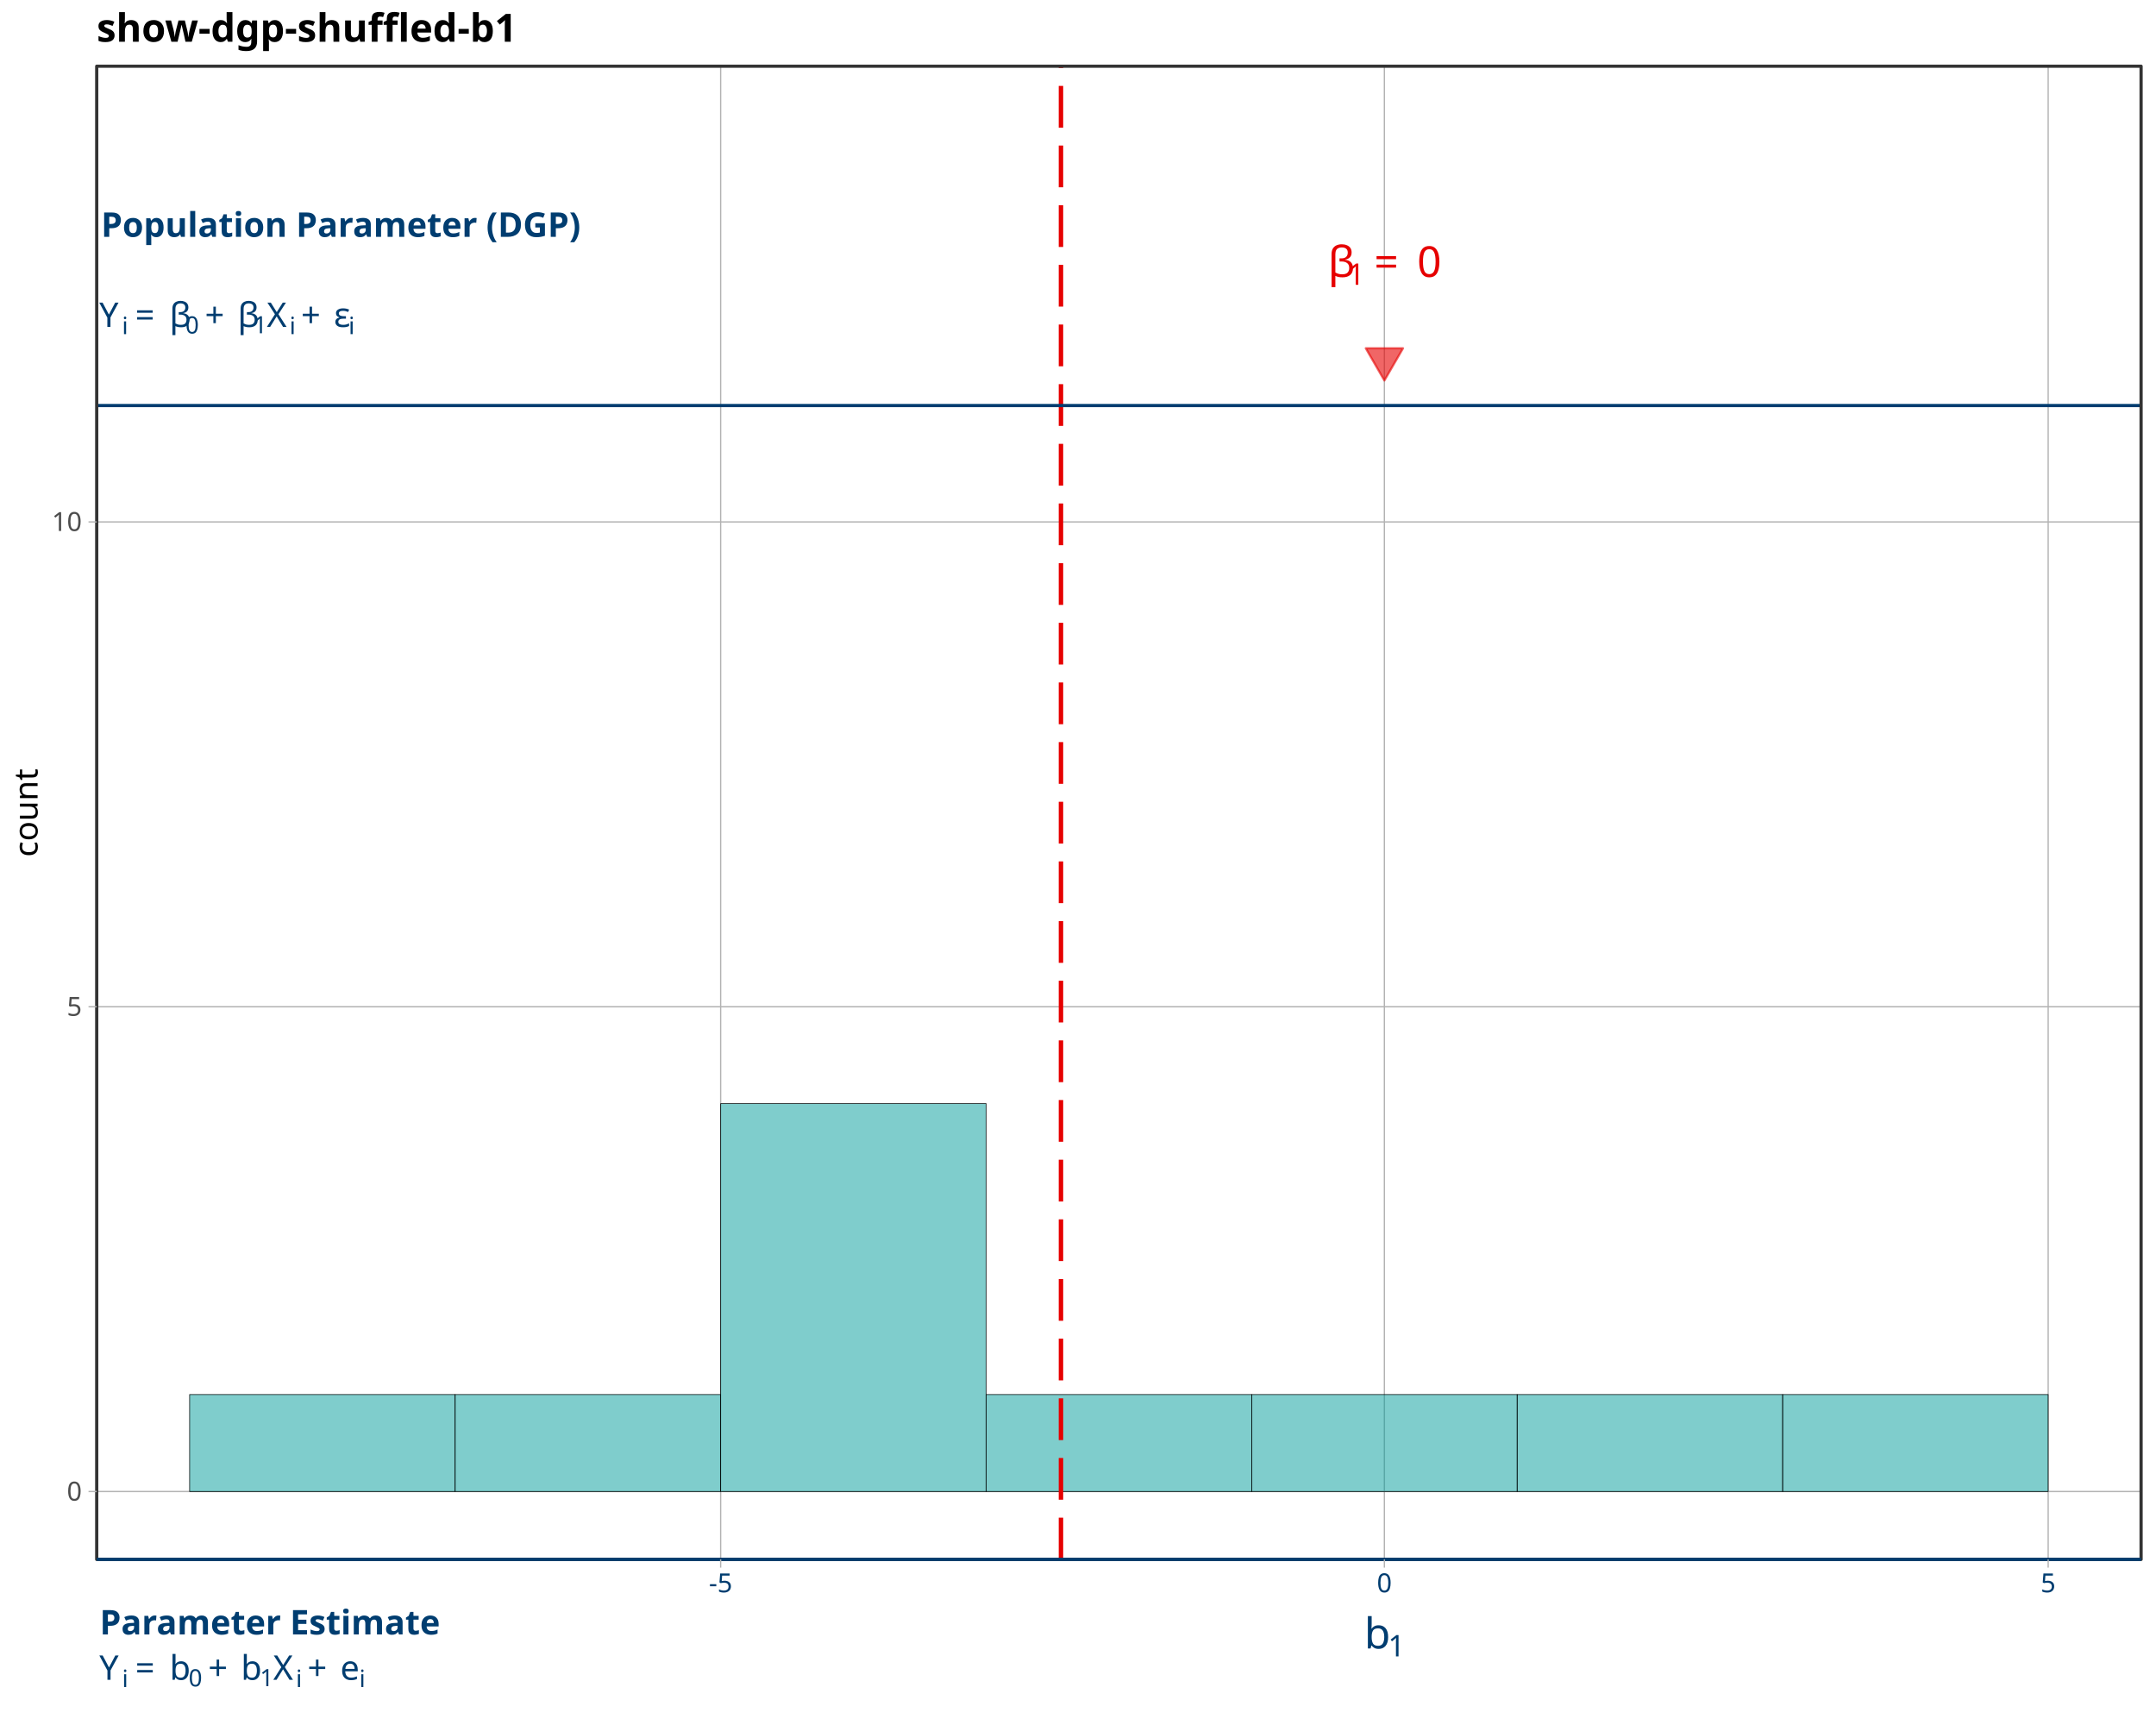
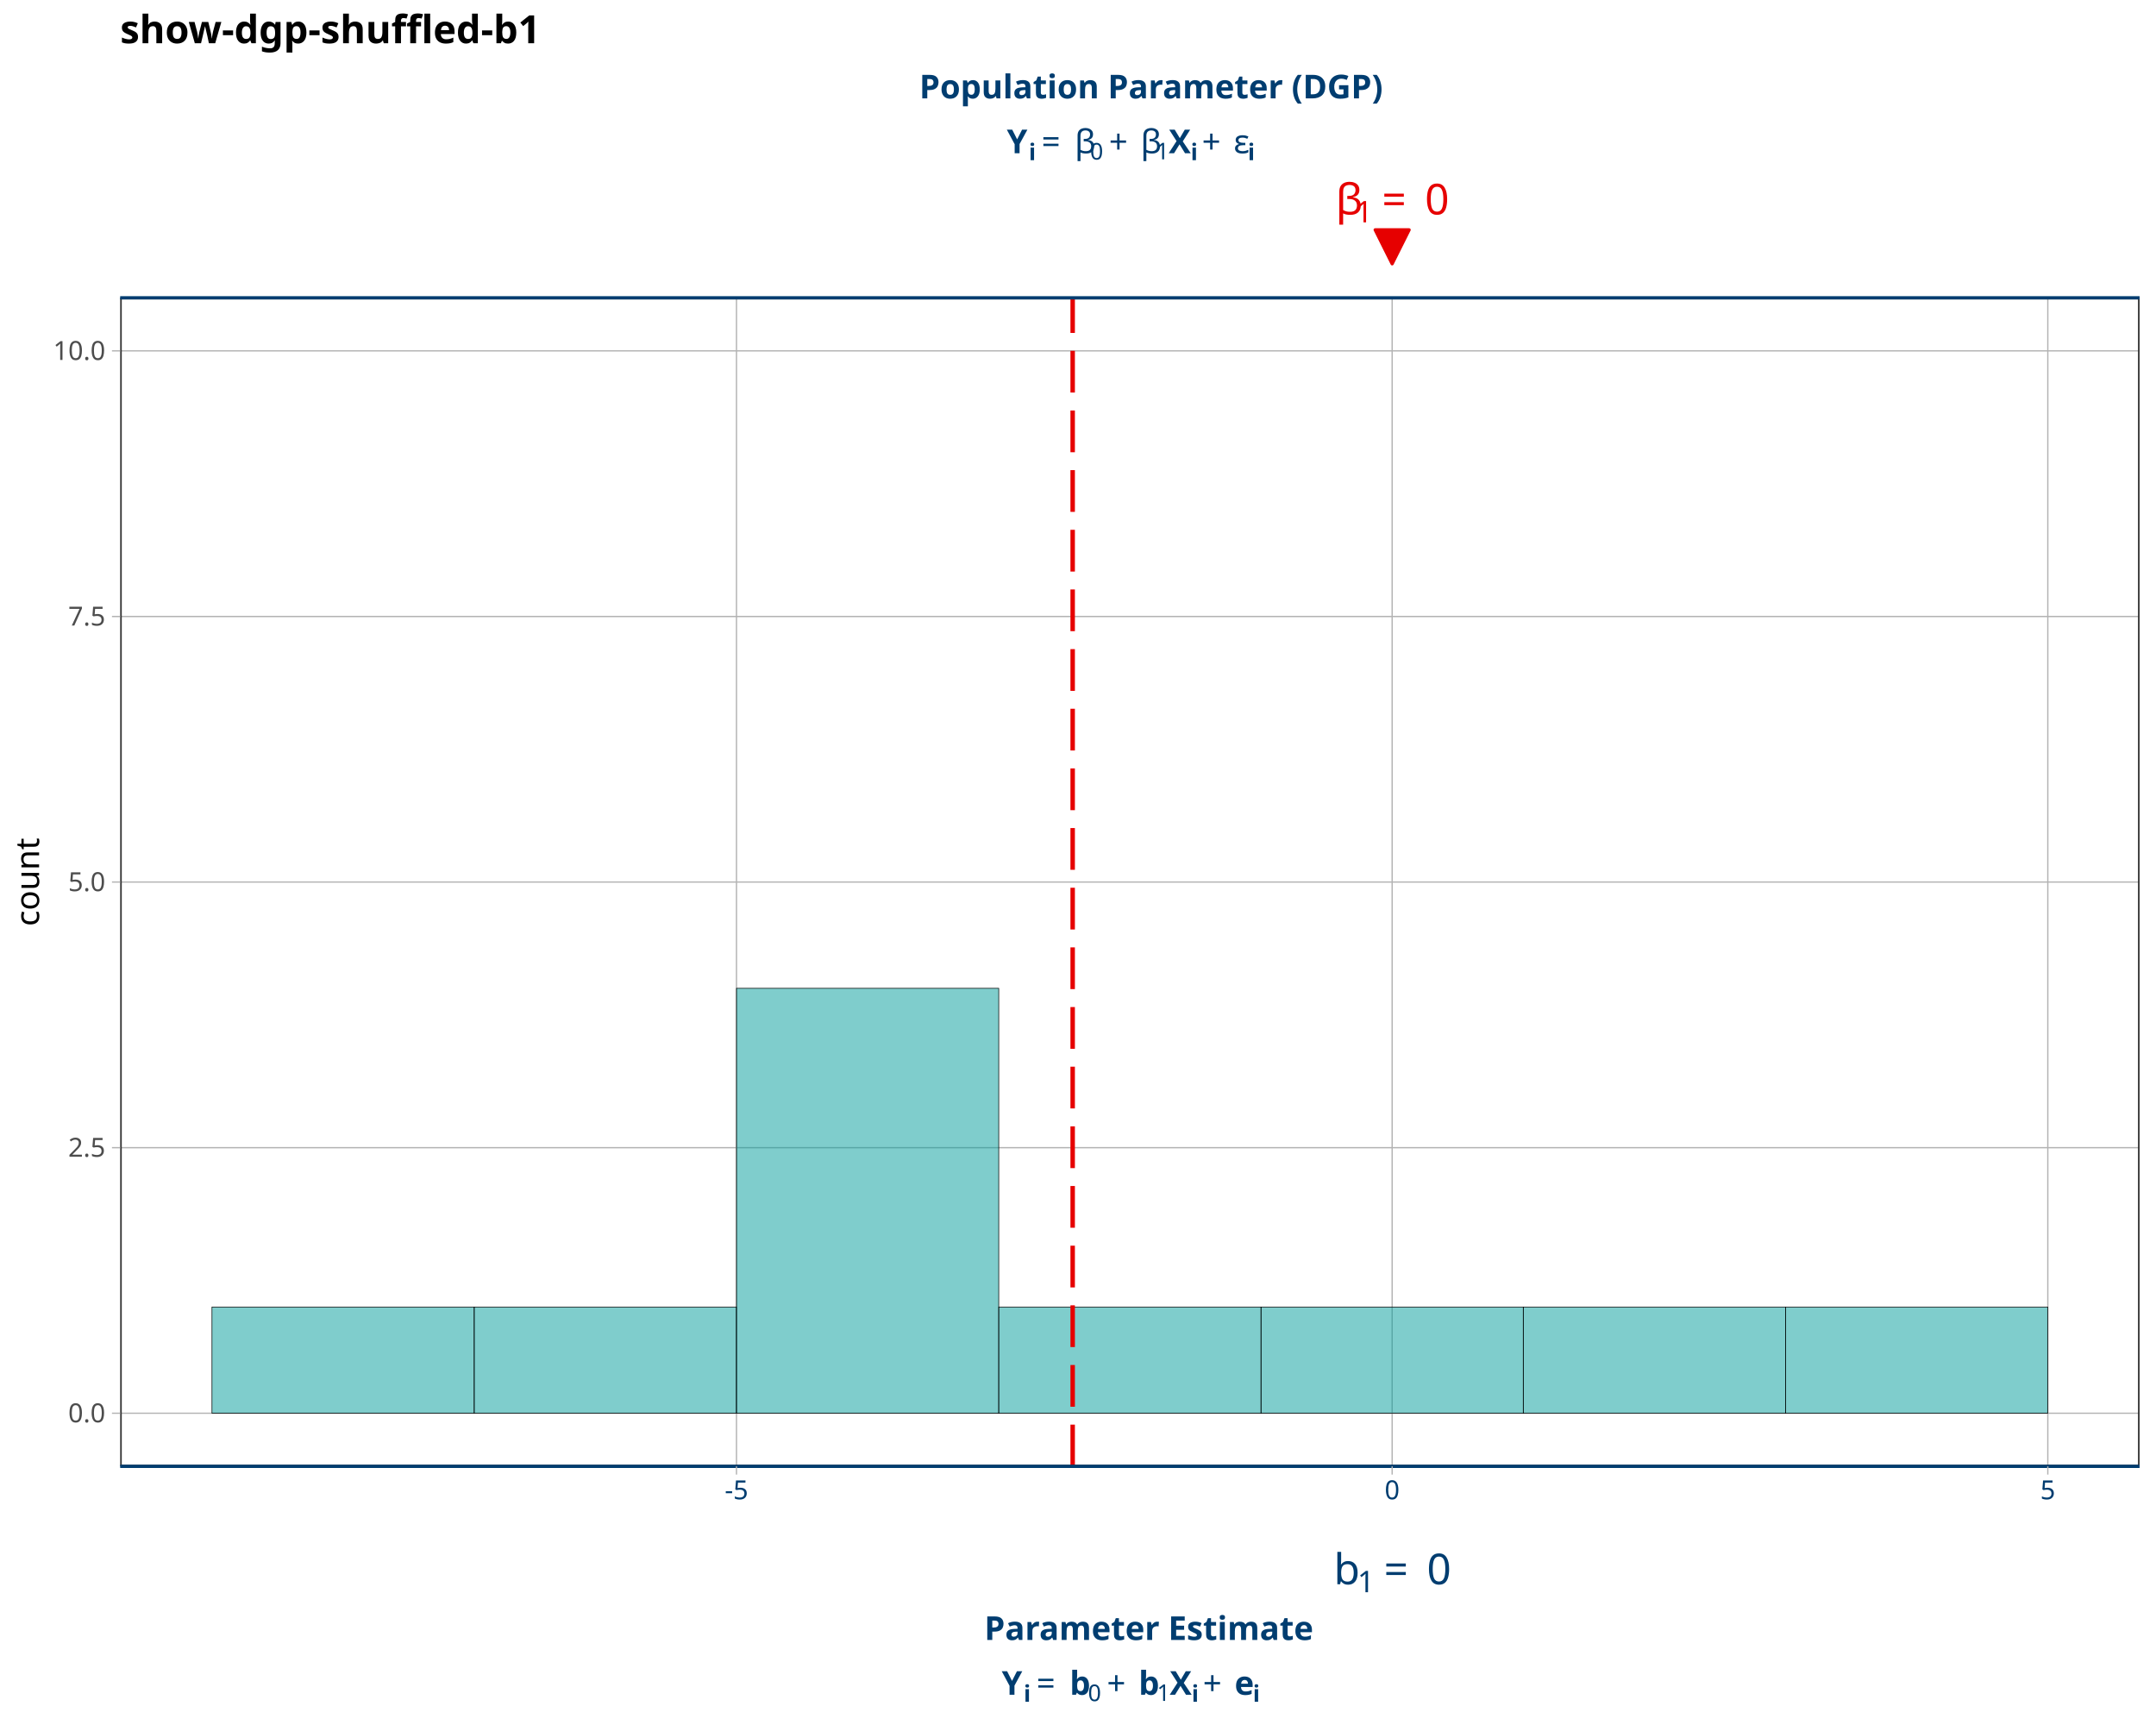
<svg xmlns="http://www.w3.org/2000/svg" class="svglite" data-engine-version="2.0" width="720.00pt" height="576.00pt" viewBox="0 0 720.00 576.00">
  <defs>
    <style type="text/css">
    .svglite line, .svglite polyline, .svglite polygon, .svglite path, .svglite rect, .svglite circle {
      fill: none;
      stroke: #000000;
      stroke-linecap: round;
      stroke-linejoin: round;
      stroke-miterlimit: 10.00;
    }
  </style>
  </defs>
  <rect width="100%" height="100%" style="stroke: none; fill: #FFFFFF;" />
  <defs>
    <clipPath id="cpMC4wMHw3MjAuMDB8MC4wMHw1NzYuMDA=">
      <rect x="0.00" y="0.00" width="720.00" height="576.00" />
    </clipPath>
  </defs>
  <g clip-path="url(#cpMC4wMHw3MjAuMDB8MC4wMHw1NzYuMDA=)">
    <rect x="0.00" y="0.00" width="720.00" height="576.00" style="stroke-width: 1.07; stroke: #FFFFFF; fill: #FFFFFF;" />
-     <rect x="32.30" y="22.11" width="682.72" height="498.60" style="stroke-width: 1.07; stroke: none; fill: #FFFFFF;" />
-     <polyline points="32.30,498.04 715.02,498.04 " style="stroke-width: 0.43; stroke: #B3B3B3; stroke-linecap: butt;" />
-     <polyline points="32.30,336.16 715.02,336.16 " style="stroke-width: 0.43; stroke: #B3B3B3; stroke-linecap: butt;" />
-     <polyline points="32.30,174.28 715.02,174.28 " style="stroke-width: 0.43; stroke: #B3B3B3; stroke-linecap: butt;" />
-     <polyline points="240.66,520.70 240.66,22.11 " style="stroke-width: 0.43; stroke: #B3B3B3; stroke-linecap: butt;" />
-     <polyline points="462.32,520.70 462.32,22.11 " style="stroke-width: 0.43; stroke: #B3B3B3; stroke-linecap: butt;" />
-     <polyline points="683.99,520.70 683.99,22.11 " style="stroke-width: 0.43; stroke: #B3B3B3; stroke-linecap: butt;" />
-     <rect x="63.33" y="465.66" width="88.67" height="32.38" style="stroke-width: 0.21; stroke-linecap: butt; stroke-linejoin: miter; fill: #009D9A; fill-opacity: 0.50;" />
-     <rect x="151.99" y="465.66" width="88.67" height="32.38" style="stroke-width: 0.21; stroke-linecap: butt; stroke-linejoin: miter; fill: #009D9A; fill-opacity: 0.50;" />
-     <rect x="240.66" y="368.53" width="88.67" height="129.51" style="stroke-width: 0.21; stroke-linecap: butt; stroke-linejoin: miter; fill: #009D9A; fill-opacity: 0.50;" />
-     <rect x="329.32" y="465.66" width="88.67" height="32.38" style="stroke-width: 0.21; stroke-linecap: butt; stroke-linejoin: miter; fill: #009D9A; fill-opacity: 0.50;" />
-     <rect x="417.99" y="465.66" width="88.67" height="32.38" style="stroke-width: 0.21; stroke-linecap: butt; stroke-linejoin: miter; fill: #009D9A; fill-opacity: 0.50;" />
-     <rect x="506.66" y="465.66" width="88.67" height="32.38" style="stroke-width: 0.21; stroke-linecap: butt; stroke-linejoin: miter; fill: #009D9A; fill-opacity: 0.50;" />
-     <rect x="595.32" y="465.66" width="88.67" height="32.38" style="stroke-width: 0.21; stroke-linecap: butt; stroke-linejoin: miter; fill: #009D9A; fill-opacity: 0.50;" />
-     <line x1="354.31" y1="520.70" x2="354.31" y2="22.11" style="stroke-width: 1.49; stroke: #E60000; stroke-dasharray: 13.94,5.98; stroke-linecap: butt;" />
-     <line x1="32.30" y1="135.42" x2="715.02" y2="135.42" style="stroke-width: 1.07; stroke: #003D70; stroke-linecap: butt;" />
-     <text x="33.75" y="79.09" style="font-size: 11.38px; font-weight: bold; fill: #003D70; font-family: sans;" textLength="145.51px" lengthAdjust="spacingAndGlyphs">Population Parameter (DGP)</text>
-     <text x="33.15" y="109.17" style="font-size: 11.38px; fill: #003D70; font-family: sans;" textLength="7.59px" lengthAdjust="spacingAndGlyphs">Y</text>
-     <text x="40.74" y="111.57" style="font-size: 7.97px; fill: #003D70; font-family: sans;" textLength="1.77px" lengthAdjust="spacingAndGlyphs">i</text>
-     <text x="45.14" y="109.17" style="font-size: 11.38px; fill: #003D70; font-family: sans;" textLength="8.84px" lengthAdjust="spacingAndGlyphs">=</text>
-     <text x="56.61" y="109.17" style="font-size: 11.38px; fill: #003D70; font-family: sans;" textLength="5.28px" lengthAdjust="spacingAndGlyphs">β</text>
-     <text x="61.89" y="111.36" style="font-size: 7.97px; fill: #003D70; font-family: sans;" textLength="4.43px" lengthAdjust="spacingAndGlyphs">0</text>
-     <text x="68.43" y="109.17" style="font-size: 11.38px; fill: #003D70; font-family: sans;" textLength="8.84px" lengthAdjust="spacingAndGlyphs">+</text>
-     <text x="79.38" y="109.17" style="font-size: 11.38px; fill: #003D70; font-family: sans;" textLength="5.28px" lengthAdjust="spacingAndGlyphs">β</text>
-     <text x="84.65" y="111.28" style="font-size: 7.97px; fill: #003D70; font-family: sans;" textLength="4.43px" lengthAdjust="spacingAndGlyphs">1</text>
-     <text x="89.08" y="109.17" style="font-size: 11.38px; fill: #003D70; font-family: sans;" textLength="7.59px" lengthAdjust="spacingAndGlyphs">X</text>
-     <text x="96.68" y="111.57" style="font-size: 7.97px; fill: #003D70; font-family: sans;" textLength="1.77px" lengthAdjust="spacingAndGlyphs">i</text>
-     <text x="100.55" y="109.17" style="font-size: 11.38px; fill: #003D70; font-family: sans;" textLength="8.84px" lengthAdjust="spacingAndGlyphs">+</text>
-     <text x="111.50" y="109.17" style="font-size: 11.38px; fill: #003D70; font-family: sans;" textLength="4.90px" lengthAdjust="spacingAndGlyphs">ε</text>
-     <text x="116.40" y="111.57" style="font-size: 7.97px; fill: #003D70; font-family: sans;" textLength="1.77px" lengthAdjust="spacingAndGlyphs">i</text>
-     <polygon points="462.32,127.07 468.55,116.29 456.10,116.29 " style="stroke-width: 0.71; stroke: #E60000; stroke-opacity: 0.60; fill: #E60000; fill-opacity: 0.60;" />
-     <text x="443.48" y="92.46" style="font-size: 14.23px; fill: #E60000; font-family: sans;" textLength="6.60px" lengthAdjust="spacingAndGlyphs">β</text>
-     <text x="450.08" y="95.10" style="font-size: 9.96px; fill: #E60000; font-family: sans;" textLength="5.54px" lengthAdjust="spacingAndGlyphs">1</text>
-     <text x="458.91" y="92.46" style="font-size: 14.23px; fill: #E60000; font-family: sans;" textLength="11.05px" lengthAdjust="spacingAndGlyphs">=</text>
-     <text x="473.25" y="92.46" style="font-size: 14.23px; fill: #E60000; font-family: sans;" textLength="7.91px" lengthAdjust="spacingAndGlyphs">0</text>
-     <text x="33.30" y="545.77" style="font-size: 11.38px; font-weight: bold; fill: #003D70; font-family: sans;" textLength="100.59px" lengthAdjust="spacingAndGlyphs">Parameter Estimate</text>
-     <text x="33.18" y="560.92" style="font-size: 11.38px; fill: #003D70; font-family: sans;" textLength="7.59px" lengthAdjust="spacingAndGlyphs">Y</text>
-     <text x="40.77" y="563.32" style="font-size: 7.97px; fill: #003D70; font-family: sans;" textLength="1.77px" lengthAdjust="spacingAndGlyphs">i</text>
-     <text x="45.18" y="560.92" style="font-size: 11.38px; fill: #003D70; font-family: sans;" textLength="8.84px" lengthAdjust="spacingAndGlyphs">=</text>
-     <text x="56.65" y="560.92" style="font-size: 11.38px; fill: #003D70; font-family: sans;" textLength="6.33px" lengthAdjust="spacingAndGlyphs">b</text>
-     <text x="62.98" y="563.11" style="font-size: 7.97px; fill: #003D70; font-family: sans;" textLength="4.43px" lengthAdjust="spacingAndGlyphs">0</text>
-     <text x="69.52" y="560.92" style="font-size: 11.38px; fill: #003D70; font-family: sans;" textLength="8.84px" lengthAdjust="spacingAndGlyphs">+</text>
-     <text x="80.46" y="560.92" style="font-size: 11.38px; fill: #003D70; font-family: sans;" textLength="6.33px" lengthAdjust="spacingAndGlyphs">b</text>
-     <text x="86.79" y="563.03" style="font-size: 7.97px; fill: #003D70; font-family: sans;" textLength="4.43px" lengthAdjust="spacingAndGlyphs">1</text>
-     <text x="91.22" y="560.92" style="font-size: 11.38px; fill: #003D70; font-family: sans;" textLength="7.59px" lengthAdjust="spacingAndGlyphs">X</text>
-     <text x="98.82" y="563.32" style="font-size: 7.97px; fill: #003D70; font-family: sans;" textLength="1.77px" lengthAdjust="spacingAndGlyphs">i</text>
-     <text x="102.69" y="560.92" style="font-size: 11.38px; fill: #003D70; font-family: sans;" textLength="8.84px" lengthAdjust="spacingAndGlyphs">+</text>
-     <text x="113.64" y="560.92" style="font-size: 11.38px; fill: #003D70; font-family: sans;" textLength="6.33px" lengthAdjust="spacingAndGlyphs">e</text>
-     <text x="119.97" y="563.32" style="font-size: 7.97px; fill: #003D70; font-family: sans;" textLength="1.77px" lengthAdjust="spacingAndGlyphs">i</text>
-     <text x="455.60" y="550.45" style="font-size: 14.23px; fill: #003D70; font-family: sans;" textLength="7.91px" lengthAdjust="spacingAndGlyphs">b</text>
-     <text x="463.51" y="553.09" style="font-size: 9.96px; fill: #003D70; font-family: sans;" textLength="5.54px" lengthAdjust="spacingAndGlyphs">1</text>
-     <rect x="32.30" y="22.11" width="682.72" height="498.60" style="stroke-width: 1.07; stroke: #333333;" />
-     <text x="27.36" y="501.07" text-anchor="end" style="font-size: 8.80px; fill: #4D4D4D; font-family: sans;" textLength="4.89px" lengthAdjust="spacingAndGlyphs">0</text>
-     <text x="27.36" y="339.19" text-anchor="end" style="font-size: 8.80px; fill: #4D4D4D; font-family: sans;" textLength="4.89px" lengthAdjust="spacingAndGlyphs">5</text>
-     <text x="27.36" y="177.30" text-anchor="end" style="font-size: 8.80px; fill: #4D4D4D; font-family: sans;" textLength="9.79px" lengthAdjust="spacingAndGlyphs">10</text>
-     <polyline points="29.56,498.04 32.30,498.04 " style="stroke-width: 0.43; stroke: #B3B3B3; stroke-linecap: butt;" />
-     <polyline points="29.56,336.16 32.30,336.16 " style="stroke-width: 0.43; stroke: #B3B3B3; stroke-linecap: butt;" />
-     <polyline points="29.56,174.28 32.30,174.28 " style="stroke-width: 0.43; stroke: #B3B3B3; stroke-linecap: butt;" />
-     <polyline points="32.30,520.70 715.02,520.70 " style="stroke-width: 1.07; stroke: #003D70; stroke-linecap: butt;" />
-     <polyline points="240.66,523.44 240.66,520.70 " style="stroke-width: 0.43; stroke: #B3B3B3; stroke-linecap: butt;" />
-     <polyline points="462.32,523.44 462.32,520.70 " style="stroke-width: 0.43; stroke: #B3B3B3; stroke-linecap: butt;" />
-     <polyline points="683.99,523.44 683.99,520.70 " style="stroke-width: 0.43; stroke: #B3B3B3; stroke-linecap: butt;" />
-     <text x="240.66" y="531.69" text-anchor="middle" style="font-size: 8.80px; fill: #003D70; font-family: sans;" textLength="7.82px" lengthAdjust="spacingAndGlyphs">-5</text>
-     <text x="462.32" y="531.69" text-anchor="middle" style="font-size: 8.80px; fill: #003D70; font-family: sans;" textLength="4.89px" lengthAdjust="spacingAndGlyphs">0</text>
-     <text x="683.99" y="531.69" text-anchor="middle" style="font-size: 8.80px; fill: #003D70; font-family: sans;" textLength="4.89px" lengthAdjust="spacingAndGlyphs">5</text>
-     <text transform="translate(12.55,271.41) rotate(-90)" text-anchor="middle" style="font-size: 11.00px; font-family: sans;" textLength="26.91px" lengthAdjust="spacingAndGlyphs">count</text>
-     <text x="32.30" y="13.93" style="font-size: 13.00px; font-weight: bold; font-family: sans;" textLength="125.03px" lengthAdjust="spacingAndGlyphs">show-dgp-shuffled-b1</text>
+   </g>
+   <defs>
+     <clipPath id="cpNDAuMTN8NzE0LjUyfDk5LjQzfDQ4OS42NA==">
+       <rect x="40.13" y="99.43" width="674.39" height="390.21" />
+     </clipPath>
+   </defs>
+   <g clip-path="url(#cpNDAuMTN8NzE0LjUyfDk5LjQzfDQ4OS42NA==)">
+     <rect x="40.13" y="99.43" width="674.39" height="390.21" style="stroke-width: 1.07; stroke: none; fill: #FFFFFF;" />
+     <polyline points="40.13,471.90 714.52,471.90 " style="stroke-width: 0.43; stroke: #B3B3B3; stroke-linecap: butt;" />
+     <polyline points="40.13,383.22 714.52,383.22 " style="stroke-width: 0.43; stroke: #B3B3B3; stroke-linecap: butt;" />
+     <polyline points="40.13,294.53 714.52,294.53 " style="stroke-width: 0.43; stroke: #B3B3B3; stroke-linecap: butt;" />
+     <polyline points="40.13,205.85 714.52,205.85 " style="stroke-width: 0.43; stroke: #B3B3B3; stroke-linecap: butt;" />
+     <polyline points="40.13,117.16 714.52,117.16 " style="stroke-width: 0.43; stroke: #B3B3B3; stroke-linecap: butt;" />
+     <polyline points="245.95,489.64 245.95,99.43 " style="stroke-width: 0.43; stroke: #B3B3B3; stroke-linecap: butt;" />
+     <polyline points="464.91,489.64 464.91,99.43 " style="stroke-width: 0.43; stroke: #B3B3B3; stroke-linecap: butt;" />
+     <polyline points="683.87,489.64 683.87,99.43 " style="stroke-width: 0.43; stroke: #B3B3B3; stroke-linecap: butt;" />
+     <rect x="70.79" y="436.43" width="87.58" height="35.47" style="stroke-width: 0.21; stroke-linecap: butt; stroke-linejoin: miter; fill: #009D9A; fill-opacity: 0.50;" />
+     <rect x="158.37" y="436.43" width="87.58" height="35.47" style="stroke-width: 0.21; stroke-linecap: butt; stroke-linejoin: miter; fill: #009D9A; fill-opacity: 0.50;" />
+     <rect x="245.95" y="330.01" width="87.58" height="141.90" style="stroke-width: 0.21; stroke-linecap: butt; stroke-linejoin: miter; fill: #009D9A; fill-opacity: 0.50;" />
+     <rect x="333.54" y="436.43" width="87.58" height="35.47" style="stroke-width: 0.21; stroke-linecap: butt; stroke-linejoin: miter; fill: #009D9A; fill-opacity: 0.50;" />
+     <rect x="421.12" y="436.43" width="87.58" height="35.47" style="stroke-width: 0.21; stroke-linecap: butt; stroke-linejoin: miter; fill: #009D9A; fill-opacity: 0.50;" />
+     <rect x="508.70" y="436.43" width="87.58" height="35.47" style="stroke-width: 0.21; stroke-linecap: butt; stroke-linejoin: miter; fill: #009D9A; fill-opacity: 0.50;" />
+     <rect x="596.28" y="436.43" width="87.58" height="35.47" style="stroke-width: 0.21; stroke-linecap: butt; stroke-linejoin: miter; fill: #009D9A; fill-opacity: 0.50;" />
+     <line x1="358.22" y1="489.64" x2="358.22" y2="99.43" style="stroke-width: 1.49; stroke: #E60000; stroke-dasharray: 13.94,5.98; stroke-linecap: butt;" />
+     <rect x="40.13" y="99.43" width="674.39" height="390.21" style="stroke-width: 1.07; stroke: #333333;" />
+   </g>
+   <g clip-path="url(#cpMC4wMHw3MjAuMDB8MC4wMHw1NzYuMDA=)">
+     <polyline points="40.13,99.43 714.52,99.43 " style="stroke-width: 1.07; stroke: #003D70; stroke-linecap: butt;" />
+     <polygon points="464.91,88.09 459.24,76.75 470.58,76.75 " style="stroke-width: 1.07; stroke: #E60000; fill: #E60000;" />
+     <text x="446.07" y="71.60" style="font-size: 14.23px; fill: #E60000; font-family: sans;" textLength="6.60px" lengthAdjust="spacingAndGlyphs">β</text>
+     <text x="452.67" y="74.24" style="font-size: 9.96px; fill: #E60000; font-family: sans;" textLength="5.54px" lengthAdjust="spacingAndGlyphs">1</text>
+     <text x="461.50" y="71.60" style="font-size: 14.23px; fill: #E60000; font-family: sans;" textLength="11.05px" lengthAdjust="spacingAndGlyphs">=</text>
+     <text x="475.84" y="71.60" style="font-size: 14.23px; fill: #E60000; font-family: sans;" textLength="7.91px" lengthAdjust="spacingAndGlyphs">0</text>
+     <text x="35.20" y="474.93" text-anchor="end" style="font-size: 8.80px; fill: #4D4D4D; font-family: sans;" textLength="12.23px" lengthAdjust="spacingAndGlyphs">0.0</text>
+     <text x="35.20" y="386.25" text-anchor="end" style="font-size: 8.80px; fill: #4D4D4D; font-family: sans;" textLength="12.23px" lengthAdjust="spacingAndGlyphs">2.5</text>
+     <text x="35.20" y="297.56" text-anchor="end" style="font-size: 8.80px; fill: #4D4D4D; font-family: sans;" textLength="12.23px" lengthAdjust="spacingAndGlyphs">5.0</text>
+     <text x="35.20" y="208.88" text-anchor="end" style="font-size: 8.80px; fill: #4D4D4D; font-family: sans;" textLength="12.23px" lengthAdjust="spacingAndGlyphs">7.5</text>
+     <text x="35.20" y="120.19" text-anchor="end" style="font-size: 8.80px; fill: #4D4D4D; font-family: sans;" textLength="17.13px" lengthAdjust="spacingAndGlyphs">10.0</text>
+     <polyline points="37.39,471.90 40.13,471.90 " style="stroke-width: 0.43; stroke: #B3B3B3; stroke-linecap: butt;" />
+     <polyline points="37.39,383.22 40.13,383.22 " style="stroke-width: 0.43; stroke: #B3B3B3; stroke-linecap: butt;" />
+     <polyline points="37.39,294.53 40.13,294.53 " style="stroke-width: 0.43; stroke: #B3B3B3; stroke-linecap: butt;" />
+     <polyline points="37.39,205.85 40.13,205.85 " style="stroke-width: 0.43; stroke: #B3B3B3; stroke-linecap: butt;" />
+     <polyline points="37.39,117.16 40.13,117.16 " style="stroke-width: 0.43; stroke: #B3B3B3; stroke-linecap: butt;" />
+     <polyline points="40.13,489.64 714.52,489.64 " style="stroke-width: 1.07; stroke: #003D70; stroke-linecap: butt;" />
+     <polyline points="245.95,492.38 245.95,489.64 " style="stroke-width: 0.43; stroke: #B3B3B3; stroke-linecap: butt;" />
+     <polyline points="464.91,492.38 464.91,489.64 " style="stroke-width: 0.43; stroke: #B3B3B3; stroke-linecap: butt;" />
+     <polyline points="683.87,492.38 683.87,489.64 " style="stroke-width: 0.43; stroke: #B3B3B3; stroke-linecap: butt;" />
+     <text x="245.95" y="500.63" text-anchor="middle" style="font-size: 8.80px; fill: #003D70; font-family: sans;" textLength="7.82px" lengthAdjust="spacingAndGlyphs">-5</text>
+     <text x="464.91" y="500.63" text-anchor="middle" style="font-size: 8.80px; fill: #003D70; font-family: sans;" textLength="4.89px" lengthAdjust="spacingAndGlyphs">0</text>
+     <text x="683.87" y="500.63" text-anchor="middle" style="font-size: 8.80px; fill: #003D70; font-family: sans;" textLength="4.89px" lengthAdjust="spacingAndGlyphs">5</text>
+     <text x="445.41" y="529.01" style="font-size: 14.23px; fill: #003D70; font-family: sans;" textLength="7.91px" lengthAdjust="spacingAndGlyphs">b</text>
+     <text x="453.32" y="531.66" style="font-size: 9.96px; fill: #003D70; font-family: sans;" textLength="5.54px" lengthAdjust="spacingAndGlyphs">1</text>
+     <text x="462.16" y="529.01" style="font-size: 14.23px; fill: #003D70; font-family: sans;" textLength="11.05px" lengthAdjust="spacingAndGlyphs">=</text>
+     <text x="476.50" y="529.01" style="font-size: 14.23px; fill: #003D70; font-family: sans;" textLength="7.91px" lengthAdjust="spacingAndGlyphs">0</text>
+     <text x="307.01" y="32.86" style="font-size: 11.00px; font-weight: bold; fill: #003D70; font-family: sans;" textLength="140.63px" lengthAdjust="spacingAndGlyphs">Population Parameter (DGP)</text>
+     <text x="336.24" y="51.16" style="font-size: 11.00px; font-weight: bold; fill: #003D70; font-family: sans;" textLength="7.34px" lengthAdjust="spacingAndGlyphs">Y</text>
+     <text x="343.58" y="53.49" style="font-size: 7.70px; font-weight: bold; fill: #003D70; font-family: sans;" textLength="1.71px" lengthAdjust="spacingAndGlyphs">i</text>
+     <text x="347.83" y="51.16" style="font-size: 11.00px; fill: #003D70; font-family: sans;" textLength="8.54px" lengthAdjust="spacingAndGlyphs">=</text>
+     <text x="358.92" y="51.16" style="font-size: 11.00px; fill: #003D70; font-family: sans;" textLength="5.10px" lengthAdjust="spacingAndGlyphs">β</text>
+     <text x="364.02" y="53.28" style="font-size: 7.70px; fill: #003D70; font-family: sans;" textLength="4.28px" lengthAdjust="spacingAndGlyphs">0</text>
+     <text x="370.34" y="51.16" style="font-size: 11.00px; fill: #003D70; font-family: sans;" textLength="8.54px" lengthAdjust="spacingAndGlyphs">+</text>
+     <text x="380.92" y="51.16" style="font-size: 11.00px; fill: #003D70; font-family: sans;" textLength="5.10px" lengthAdjust="spacingAndGlyphs">β</text>
+     <text x="386.02" y="53.20" style="font-size: 7.70px; fill: #003D70; font-family: sans;" textLength="4.28px" lengthAdjust="spacingAndGlyphs">1</text>
+     <text x="390.30" y="51.16" style="font-size: 11.00px; font-weight: bold; fill: #003D70; font-family: sans;" textLength="7.34px" lengthAdjust="spacingAndGlyphs">X</text>
+     <text x="397.64" y="53.49" style="font-size: 7.70px; font-weight: bold; fill: #003D70; font-family: sans;" textLength="1.71px" lengthAdjust="spacingAndGlyphs">i</text>
+     <text x="401.39" y="51.16" style="font-size: 11.00px; fill: #003D70; font-family: sans;" textLength="8.54px" lengthAdjust="spacingAndGlyphs">+</text>
+     <text x="411.97" y="51.16" style="font-size: 11.00px; fill: #003D70; font-family: sans;" textLength="4.74px" lengthAdjust="spacingAndGlyphs">ε</text>
+     <text x="416.71" y="53.49" style="font-size: 7.70px; font-weight: bold; fill: #003D70; font-family: sans;" textLength="1.71px" lengthAdjust="spacingAndGlyphs">i</text>
+     <text x="328.72" y="547.61" style="font-size: 11.00px; font-weight: bold; fill: #003D70; font-family: sans;" textLength="97.22px" lengthAdjust="spacingAndGlyphs">Parameter Estimate</text>
+     <text x="334.53" y="565.91" style="font-size: 11.00px; font-weight: bold; fill: #003D70; font-family: sans;" textLength="7.34px" lengthAdjust="spacingAndGlyphs">Y</text>
+     <text x="341.87" y="568.24" style="font-size: 7.70px; font-weight: bold; fill: #003D70; font-family: sans;" textLength="1.71px" lengthAdjust="spacingAndGlyphs">i</text>
+     <text x="346.13" y="565.91" style="font-size: 11.00px; fill: #003D70; font-family: sans;" textLength="8.54px" lengthAdjust="spacingAndGlyphs">=</text>
+     <text x="357.21" y="565.91" style="font-size: 11.00px; font-weight: bold; fill: #003D70; font-family: sans;" textLength="6.12px" lengthAdjust="spacingAndGlyphs">b</text>
+     <text x="363.33" y="568.03" style="font-size: 7.70px; fill: #003D70; font-family: sans;" textLength="4.28px" lengthAdjust="spacingAndGlyphs">0</text>
+     <text x="369.65" y="565.91" style="font-size: 11.00px; fill: #003D70; font-family: sans;" textLength="8.54px" lengthAdjust="spacingAndGlyphs">+</text>
+     <text x="380.23" y="565.91" style="font-size: 11.00px; font-weight: bold; fill: #003D70; font-family: sans;" textLength="6.12px" lengthAdjust="spacingAndGlyphs">b</text>
+     <text x="386.35" y="567.96" style="font-size: 7.70px; fill: #003D70; font-family: sans;" textLength="4.28px" lengthAdjust="spacingAndGlyphs">1</text>
+     <text x="390.63" y="565.91" style="font-size: 11.00px; font-weight: bold; fill: #003D70; font-family: sans;" textLength="7.34px" lengthAdjust="spacingAndGlyphs">X</text>
+     <text x="397.97" y="568.24" style="font-size: 7.70px; font-weight: bold; fill: #003D70; font-family: sans;" textLength="1.71px" lengthAdjust="spacingAndGlyphs">i</text>
+     <text x="401.72" y="565.91" style="font-size: 11.00px; fill: #003D70; font-family: sans;" textLength="8.54px" lengthAdjust="spacingAndGlyphs">+</text>
+     <text x="412.29" y="565.91" style="font-size: 11.00px; font-weight: bold; fill: #003D70; font-family: sans;" textLength="6.12px" lengthAdjust="spacingAndGlyphs">e</text>
+     <text x="418.41" y="568.24" style="font-size: 7.70px; font-weight: bold; fill: #003D70; font-family: sans;" textLength="1.71px" lengthAdjust="spacingAndGlyphs">i</text>
+     <text transform="translate(13.05,294.53) rotate(-90)" text-anchor="middle" style="font-size: 11.00px; font-family: sans;" textLength="26.91px" lengthAdjust="spacingAndGlyphs">count</text>
+     <text x="40.13" y="14.43" style="font-size: 13.00px; font-weight: bold; font-family: sans;" textLength="125.03px" lengthAdjust="spacingAndGlyphs">show-dgp-shuffled-b1</text>
  </g>
</svg>
